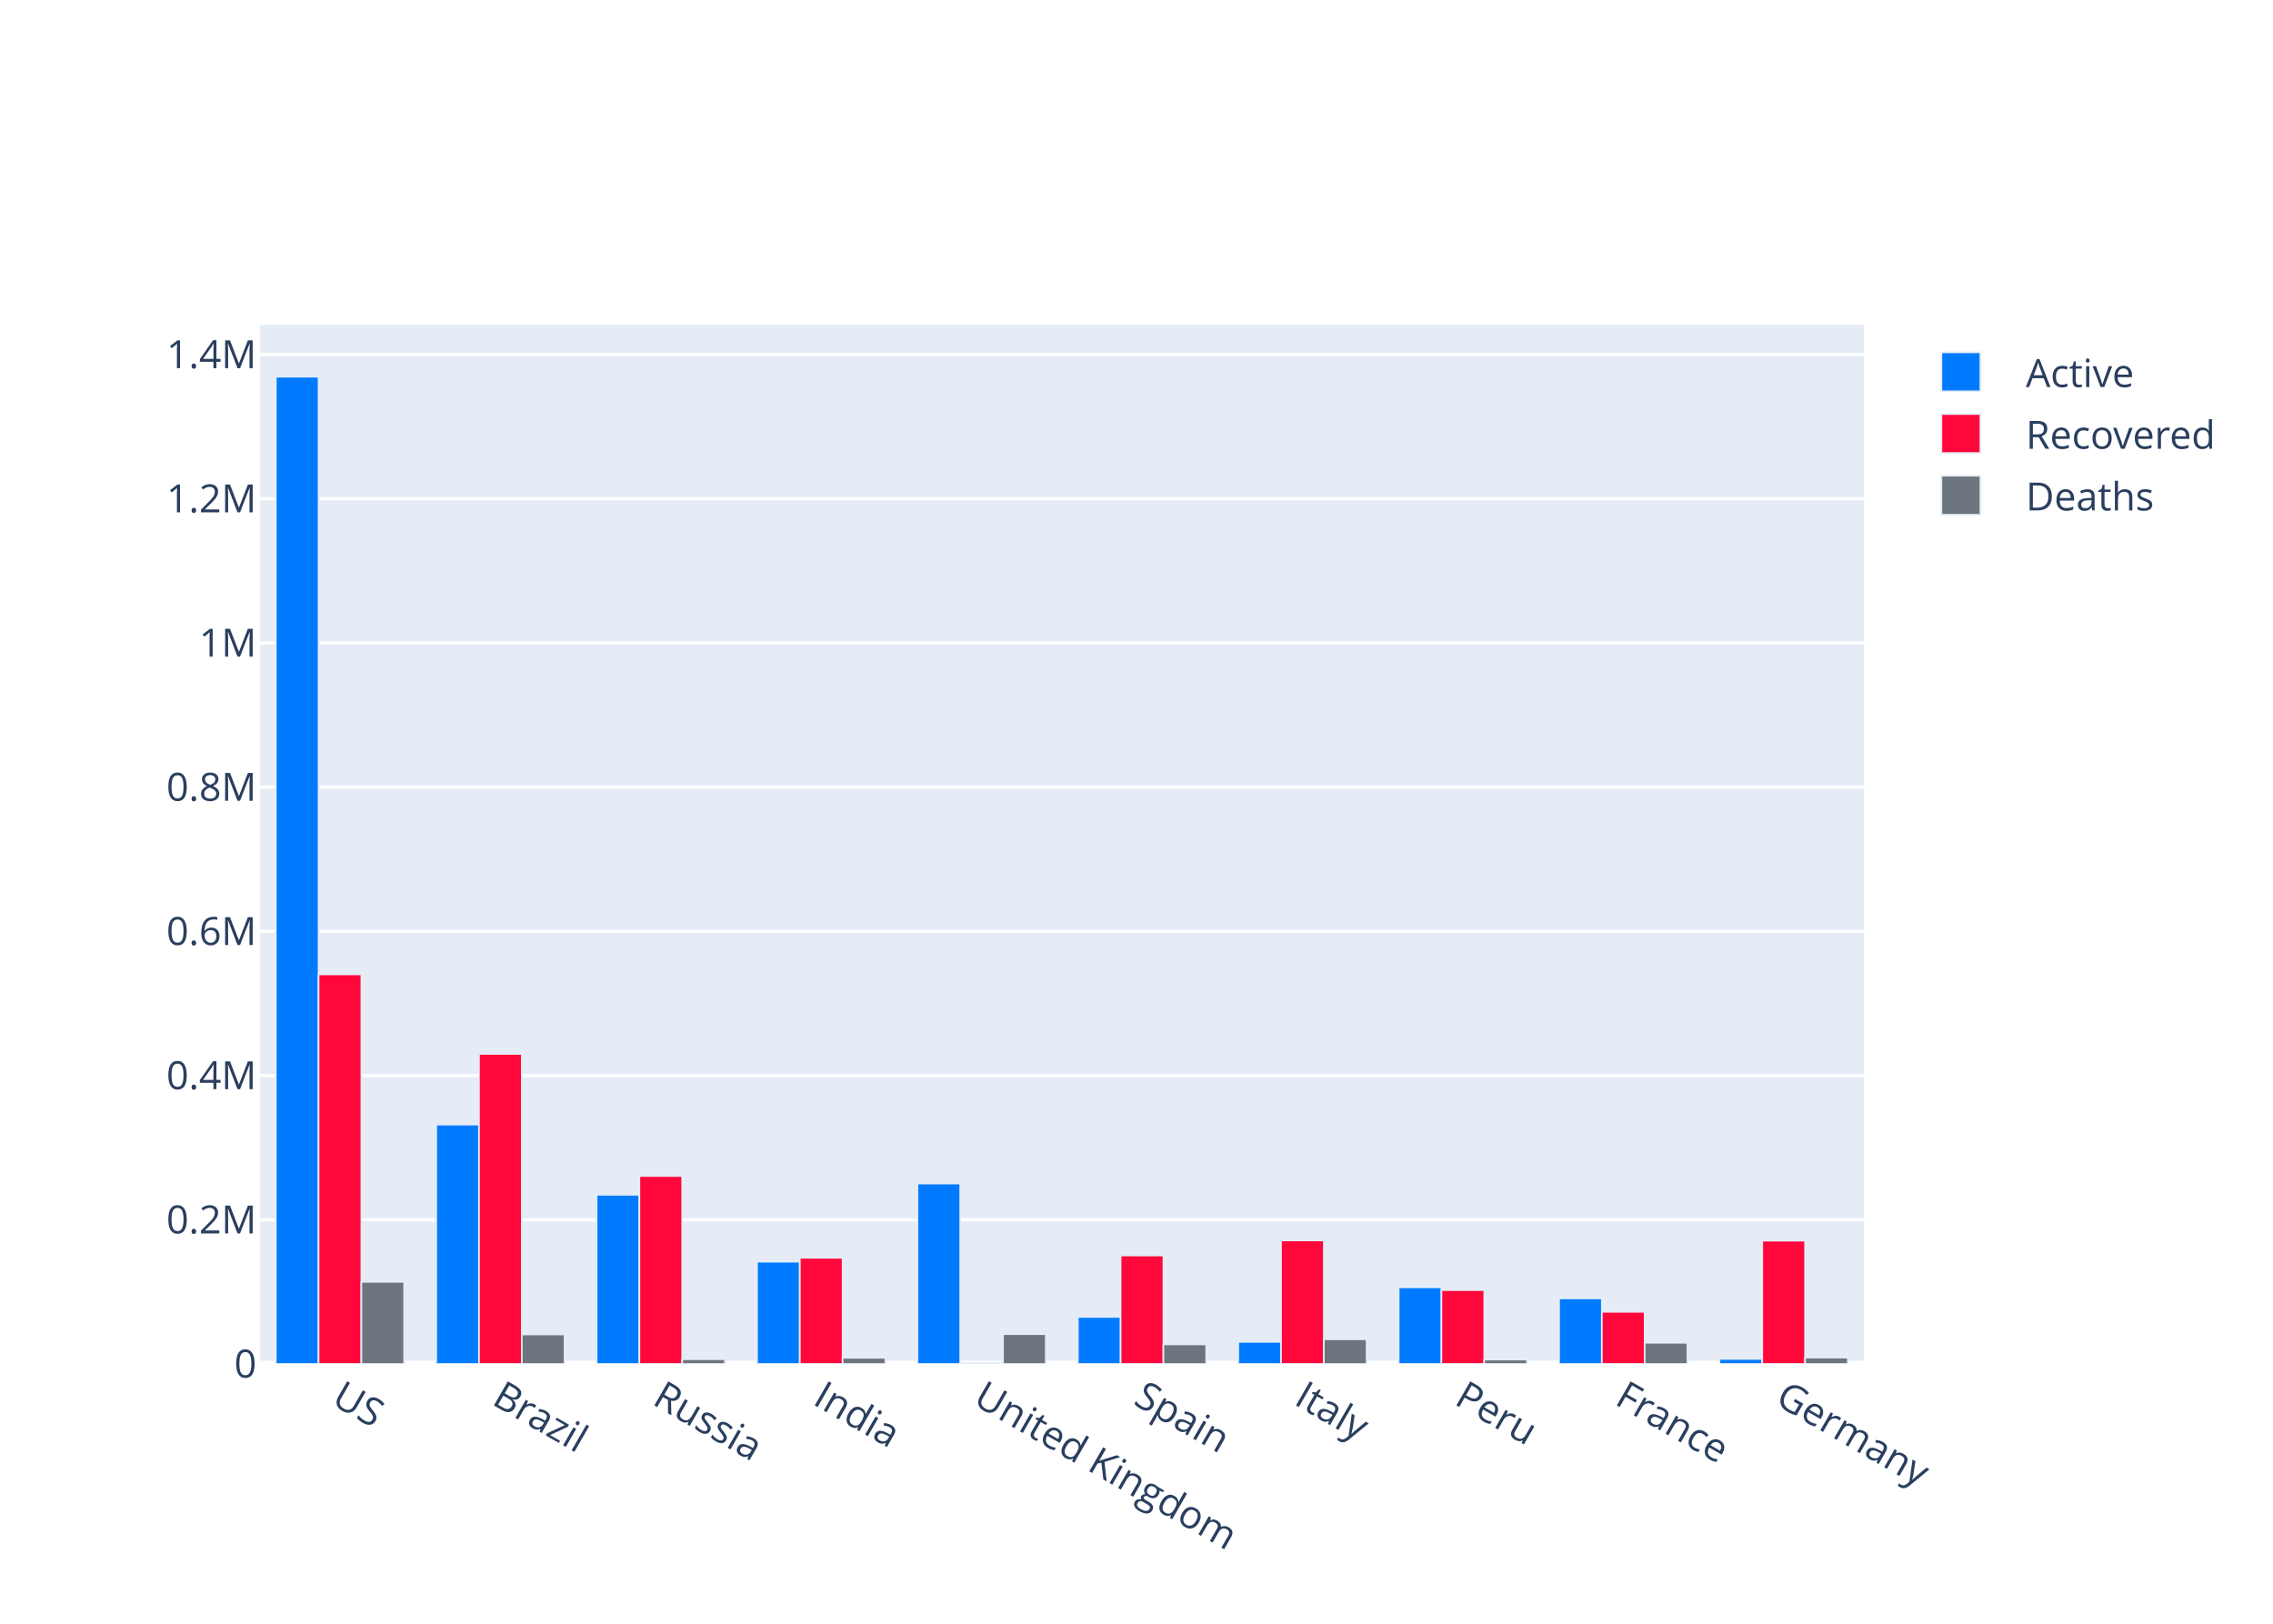
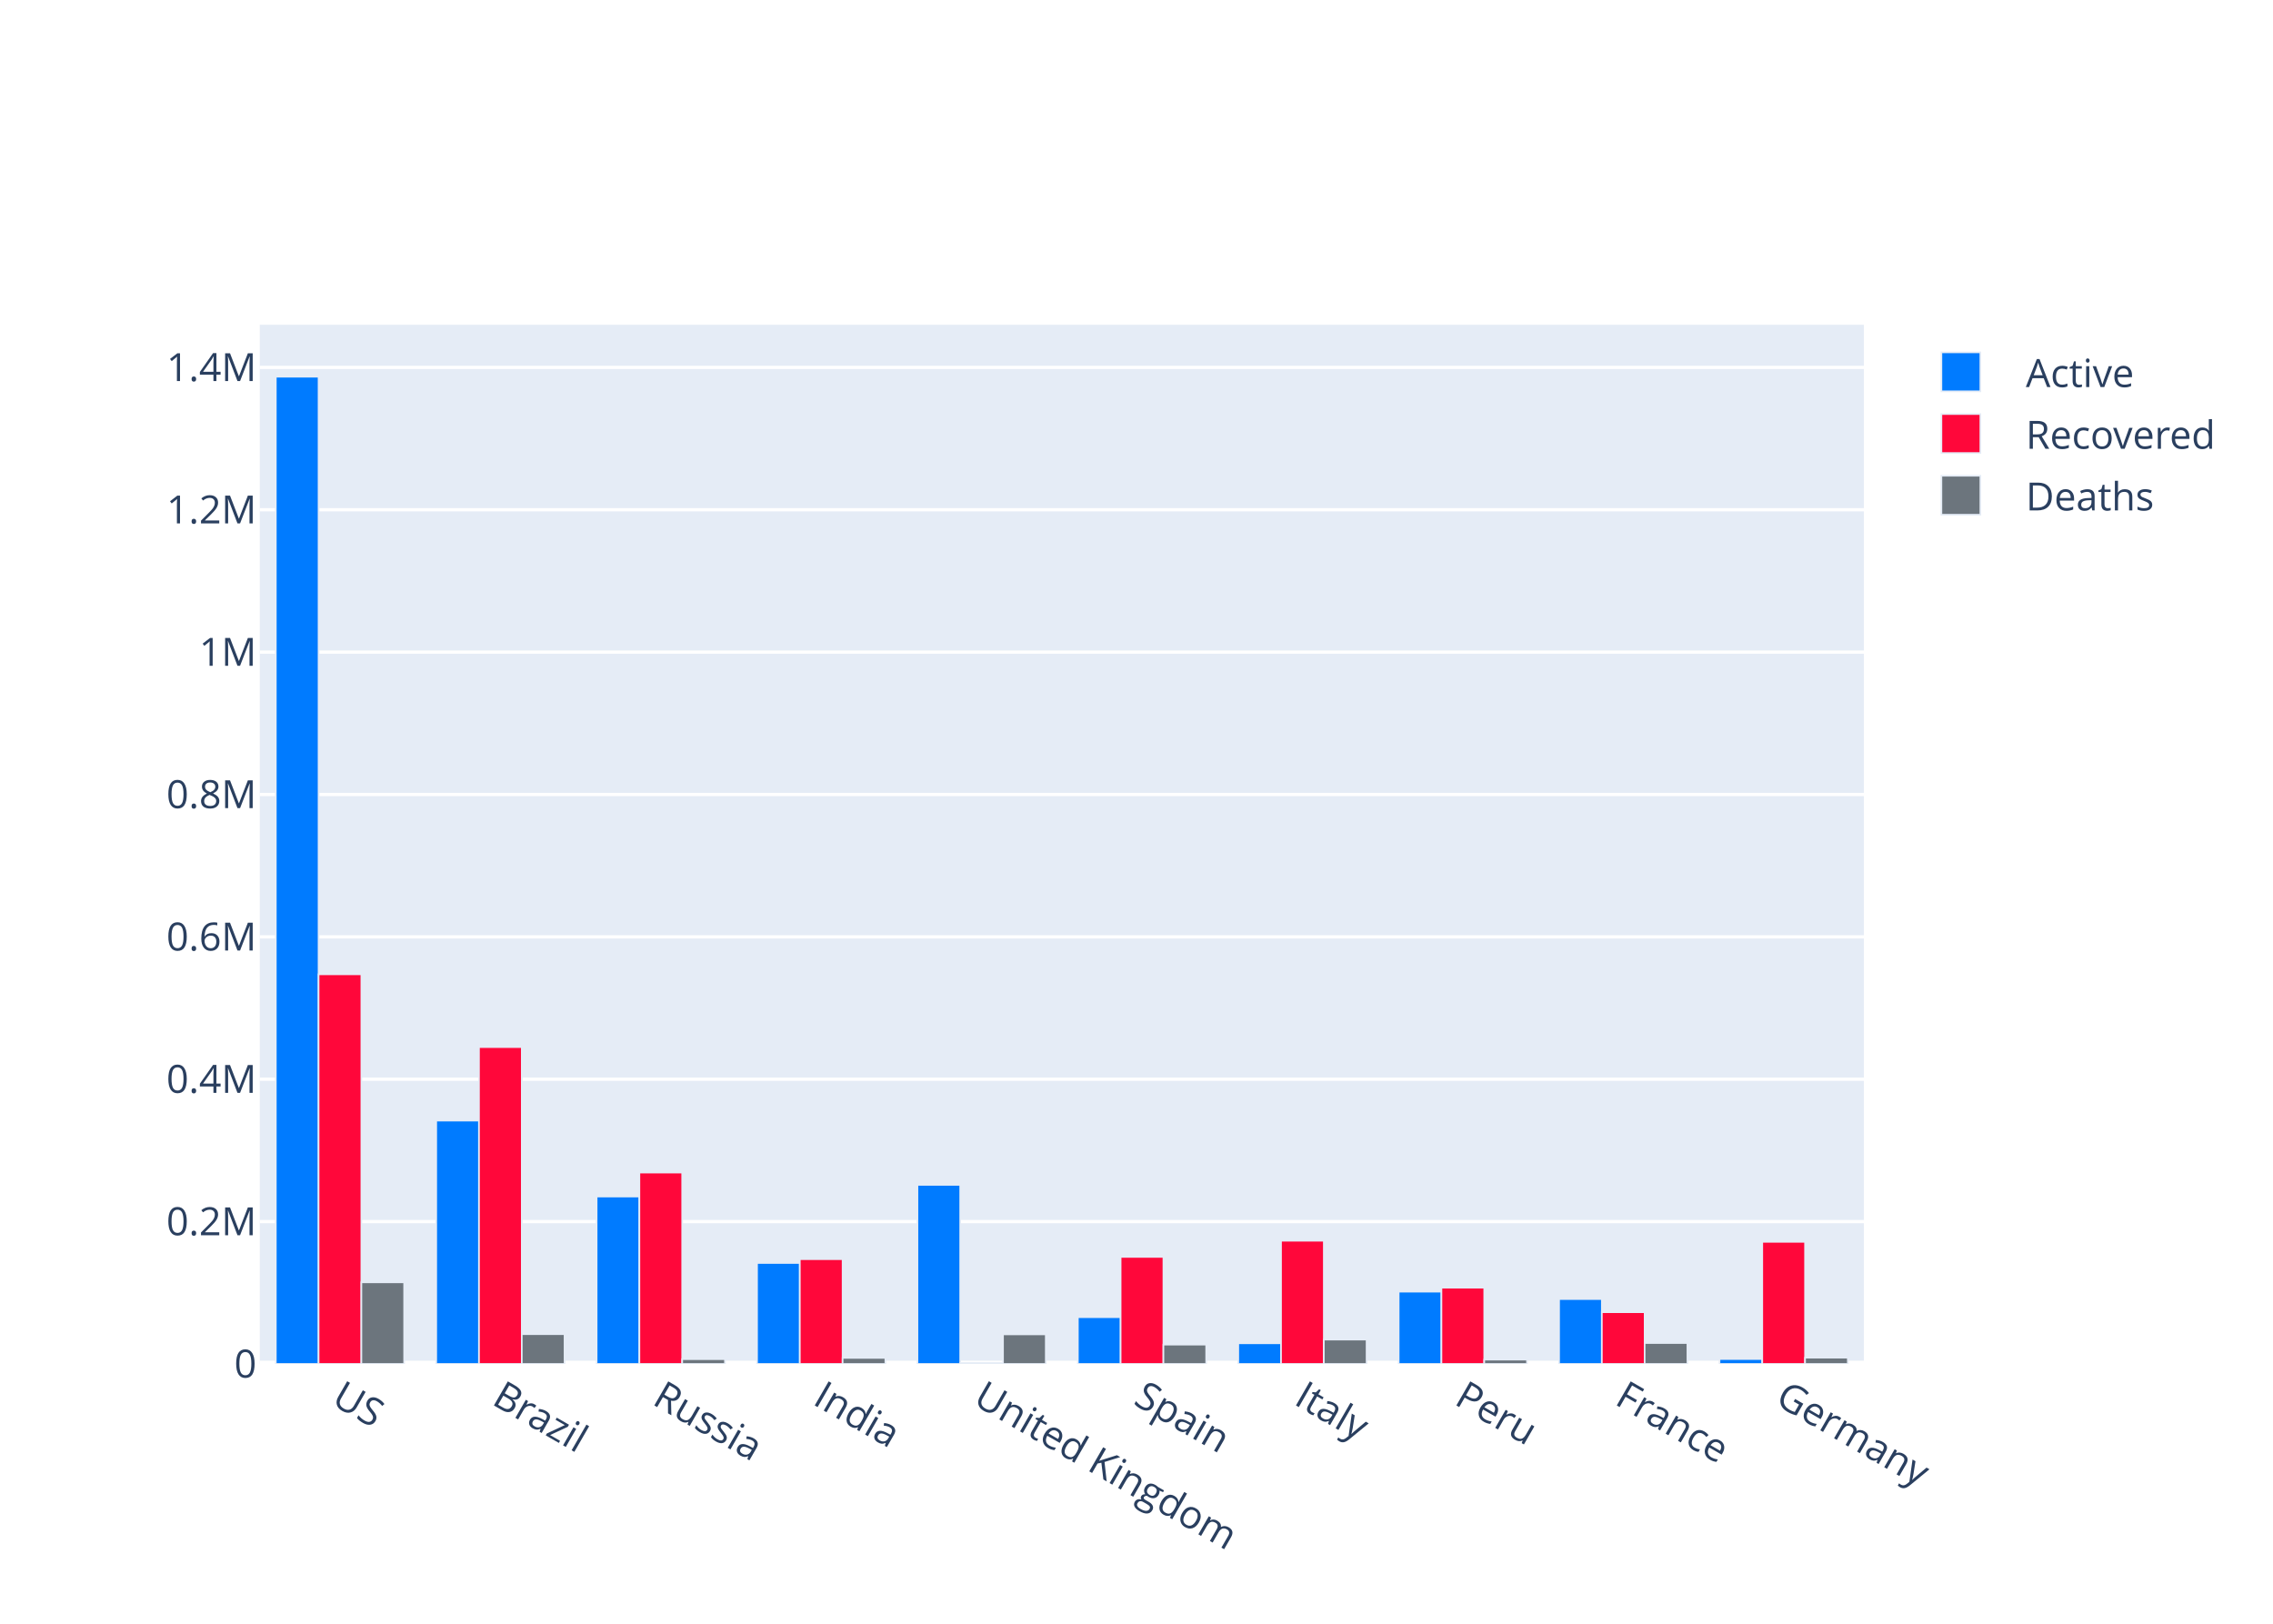
<svg xmlns="http://www.w3.org/2000/svg" class="main-svg" width="700" height="500" style="" viewBox="0 0 700 500">
  <rect x="0" y="0" width="700" height="500" style="fill: rgb(255, 255, 255); fill-opacity: 1;" />
-   <defs id="defs-3bc9f2">
+   <defs id="defs-b386c8">
    <g class="clips">
-       <clipPath id="clip3bc9f2xyplot" class="plotclip">
+       <clipPath id="clipb386c8xyplot" class="plotclip">
        <rect width="494" height="320" />
      </clipPath>
-       <clipPath class="axesclip" id="clip3bc9f2x">
+       <clipPath class="axesclip" id="clipb386c8x">
        <rect x="80" y="0" width="494" height="500" />
      </clipPath>
-       <clipPath class="axesclip" id="clip3bc9f2y">
+       <clipPath class="axesclip" id="clipb386c8y">
        <rect x="0" y="100" width="700" height="320" />
      </clipPath>
-       <clipPath class="axesclip" id="clip3bc9f2xy">
+       <clipPath class="axesclip" id="clipb386c8xy">
        <rect x="80" y="100" width="494" height="320" />
      </clipPath>
    </g>
    <g class="gradients" />
  </defs>
  <g class="bglayer">
    <rect class="bg" x="80" y="100" width="494" height="320" style="fill: rgb(229, 236, 246); fill-opacity: 1; stroke-width: 0;" />
  </g>
  <g class="layer-below">
    <g class="imagelayer" />
    <g class="shapelayer" />
  </g>
  <g class="cartesianlayer">
    <g class="subplot xy">
      <g class="layer-subplot">
        <g class="shapelayer" />
        <g class="imagelayer" />
      </g>
      <g class="gridlayer">
        <g class="x" />
        <g class="y">
-           <path class="ygrid crisp" transform="translate(0,375.6)" d="M80,0h494" style="stroke: rgb(255, 255, 255); stroke-opacity: 1; stroke-width: 1px;" />
-           <path class="ygrid crisp" transform="translate(0,331.19)" d="M80,0h494" style="stroke: rgb(255, 255, 255); stroke-opacity: 1; stroke-width: 1px;" />
-           <path class="ygrid crisp" transform="translate(0,286.79)" d="M80,0h494" style="stroke: rgb(255, 255, 255); stroke-opacity: 1; stroke-width: 1px;" />
-           <path class="ygrid crisp" transform="translate(0,242.38)" d="M80,0h494" style="stroke: rgb(255, 255, 255); stroke-opacity: 1; stroke-width: 1px;" />
-           <path class="ygrid crisp" transform="translate(0,197.98)" d="M80,0h494" style="stroke: rgb(255, 255, 255); stroke-opacity: 1; stroke-width: 1px;" />
-           <path class="ygrid crisp" transform="translate(0,153.57)" d="M80,0h494" style="stroke: rgb(255, 255, 255); stroke-opacity: 1; stroke-width: 1px;" />
-           <path class="ygrid crisp" transform="translate(0,109.17)" d="M80,0h494" style="stroke: rgb(255, 255, 255); stroke-opacity: 1; stroke-width: 1px;" />
+           <path class="ygrid crisp" transform="translate(0,376.16)" d="M80,0h494" style="stroke: rgb(255, 255, 255); stroke-opacity: 1; stroke-width: 1px;" />
+           <path class="ygrid crisp" transform="translate(0,332.32)" d="M80,0h494" style="stroke: rgb(255, 255, 255); stroke-opacity: 1; stroke-width: 1px;" />
+           <path class="ygrid crisp" transform="translate(0,288.49)" d="M80,0h494" style="stroke: rgb(255, 255, 255); stroke-opacity: 1; stroke-width: 1px;" />
+           <path class="ygrid crisp" transform="translate(0,244.65)" d="M80,0h494" style="stroke: rgb(255, 255, 255); stroke-opacity: 1; stroke-width: 1px;" />
+           <path class="ygrid crisp" transform="translate(0,200.81)" d="M80,0h494" style="stroke: rgb(255, 255, 255); stroke-opacity: 1; stroke-width: 1px;" />
+           <path class="ygrid crisp" transform="translate(0,156.97)" d="M80,0h494" style="stroke: rgb(255, 255, 255); stroke-opacity: 1; stroke-width: 1px;" />
+           <path class="ygrid crisp" transform="translate(0,113.14)" d="M80,0h494" style="stroke: rgb(255, 255, 255); stroke-opacity: 1; stroke-width: 1px;" />
        </g>
      </g>
      <g class="zerolinelayer">
        <path class="yzl zl crisp" transform="translate(0,420)" d="M80,0h494" style="stroke: rgb(255, 255, 255); stroke-opacity: 1; stroke-width: 2px;" />
      </g>
      <path class="xlines-below" />
      <path class="ylines-below" />
      <g class="overlines-below" />
      <g class="xaxislayer-below" />
      <g class="yaxislayer-below" />
      <g class="overaxes-below" />
-       <g class="plot" transform="translate(80, 100)" clip-path="url('#clip3bc9f2xyplot')">
+       <g class="plot" transform="translate(80, 100)" clip-path="url('#clipb386c8xyplot')">
        <g class="barlayer mlayer">
          <g class="trace bars" style="opacity: 1;">
            <g class="points">
              <g class="point">
                <path d="M4.94,320V16H18.11V320Z" style="vector-effect: non-scaling-stroke; opacity: 1; stroke-width: 0.5px; fill: rgb(0, 123, 255); fill-opacity: 1; stroke: rgb(229, 236, 246); stroke-opacity: 1;" />
              </g>
              <g class="point">
-                 <path d="M54.34,320V246.3H67.51V320Z" style="vector-effect: non-scaling-stroke; opacity: 1; stroke-width: 0.5px; fill: rgb(0, 123, 255); fill-opacity: 1; stroke: rgb(229, 236, 246); stroke-opacity: 1;" />
-               </g>
-               <g class="point">
-                 <path d="M103.74,320V267.91H116.91V320Z" style="vector-effect: non-scaling-stroke; opacity: 1; stroke-width: 0.5px; fill: rgb(0, 123, 255); fill-opacity: 1; stroke: rgb(229, 236, 246); stroke-opacity: 1;" />
-               </g>
-               <g class="point">
-                 <path d="M153.14,320V288.51H166.31V320Z" style="vector-effect: non-scaling-stroke; opacity: 1; stroke-width: 0.5px; fill: rgb(0, 123, 255); fill-opacity: 1; stroke: rgb(229, 236, 246); stroke-opacity: 1;" />
-               </g>
-               <g class="point">
-                 <path d="M202.54,320V264.45H215.71V320Z" style="vector-effect: non-scaling-stroke; opacity: 1; stroke-width: 0.5px; fill: rgb(0, 123, 255); fill-opacity: 1; stroke: rgb(229, 236, 246); stroke-opacity: 1;" />
-               </g>
-               <g class="point">
-                 <path d="M251.94,320V305.53H265.11V320Z" style="vector-effect: non-scaling-stroke; opacity: 1; stroke-width: 0.5px; fill: rgb(0, 123, 255); fill-opacity: 1; stroke: rgb(229, 236, 246); stroke-opacity: 1;" />
-               </g>
-               <g class="point">
-                 <path d="M301.34,320V313.2H314.51V320Z" style="vector-effect: non-scaling-stroke; opacity: 1; stroke-width: 0.5px; fill: rgb(0, 123, 255); fill-opacity: 1; stroke: rgb(229, 236, 246); stroke-opacity: 1;" />
-               </g>
-               <g class="point">
-                 <path d="M350.74,320V296.41H363.91V320Z" style="vector-effect: non-scaling-stroke; opacity: 1; stroke-width: 0.5px; fill: rgb(0, 123, 255); fill-opacity: 1; stroke: rgb(229, 236, 246); stroke-opacity: 1;" />
-               </g>
-               <g class="point">
-                 <path d="M400.14,320V299.82H413.31V320Z" style="vector-effect: non-scaling-stroke; opacity: 1; stroke-width: 0.5px; fill: rgb(0, 123, 255); fill-opacity: 1; stroke: rgb(229, 236, 246); stroke-opacity: 1;" />
-               </g>
-               <g class="point">
-                 <path d="M449.54,320V318.46H462.71V320Z" style="vector-effect: non-scaling-stroke; opacity: 1; stroke-width: 0.5px; fill: rgb(0, 123, 255); fill-opacity: 1; stroke: rgb(229, 236, 246); stroke-opacity: 1;" />
+                 <path d="M54.34,320V245.07H67.51V320Z" style="vector-effect: non-scaling-stroke; opacity: 1; stroke-width: 0.5px; fill: rgb(0, 123, 255); fill-opacity: 1; stroke: rgb(229, 236, 246); stroke-opacity: 1;" />
+               </g>
+               <g class="point">
+                 <path d="M103.74,320V268.45H116.91V320Z" style="vector-effect: non-scaling-stroke; opacity: 1; stroke-width: 0.5px; fill: rgb(0, 123, 255); fill-opacity: 1; stroke: rgb(229, 236, 246); stroke-opacity: 1;" />
+               </g>
+               <g class="point">
+                 <path d="M153.14,320V288.91H166.31V320Z" style="vector-effect: non-scaling-stroke; opacity: 1; stroke-width: 0.5px; fill: rgb(0, 123, 255); fill-opacity: 1; stroke: rgb(229, 236, 246); stroke-opacity: 1;" />
+               </g>
+               <g class="point">
+                 <path d="M202.54,320V264.86H215.71V320Z" style="vector-effect: non-scaling-stroke; opacity: 1; stroke-width: 0.5px; fill: rgb(0, 123, 255); fill-opacity: 1; stroke: rgb(229, 236, 246); stroke-opacity: 1;" />
+               </g>
+               <g class="point">
+                 <path d="M251.94,320V305.6H265.11V320Z" style="vector-effect: non-scaling-stroke; opacity: 1; stroke-width: 0.5px; fill: rgb(0, 123, 255); fill-opacity: 1; stroke: rgb(229, 236, 246); stroke-opacity: 1;" />
+               </g>
+               <g class="point">
+                 <path d="M301.34,320V313.64H314.51V320Z" style="vector-effect: non-scaling-stroke; opacity: 1; stroke-width: 0.5px; fill: rgb(0, 123, 255); fill-opacity: 1; stroke: rgb(229, 236, 246); stroke-opacity: 1;" />
+               </g>
+               <g class="point">
+                 <path d="M350.74,320V297.74H363.91V320Z" style="vector-effect: non-scaling-stroke; opacity: 1; stroke-width: 0.5px; fill: rgb(0, 123, 255); fill-opacity: 1; stroke: rgb(229, 236, 246); stroke-opacity: 1;" />
+               </g>
+               <g class="point">
+                 <path d="M400.14,320V300.02H413.31V320Z" style="vector-effect: non-scaling-stroke; opacity: 1; stroke-width: 0.5px; fill: rgb(0, 123, 255); fill-opacity: 1; stroke: rgb(229, 236, 246); stroke-opacity: 1;" />
+               </g>
+               <g class="point">
+                 <path d="M449.54,320V318.49H462.71V320Z" style="vector-effect: non-scaling-stroke; opacity: 1; stroke-width: 0.5px; fill: rgb(0, 123, 255); fill-opacity: 1; stroke: rgb(229, 236, 246); stroke-opacity: 1;" />
              </g>
            </g>
          </g>
          <g class="trace bars" style="opacity: 1;">
            <g class="points">
              <g class="point">
-                 <path d="M18.11,320V200.04H31.29V320Z" style="vector-effect: non-scaling-stroke; opacity: 1; stroke-width: 0.5px; fill: rgb(255, 7, 58); fill-opacity: 1; stroke: rgb(229, 236, 246); stroke-opacity: 1;" />
-               </g>
-               <g class="point">
-                 <path d="M67.51,320V224.54H80.69V320Z" style="vector-effect: non-scaling-stroke; opacity: 1; stroke-width: 0.5px; fill: rgb(255, 7, 58); fill-opacity: 1; stroke: rgb(229, 236, 246); stroke-opacity: 1;" />
-               </g>
-               <g class="point">
-                 <path d="M116.91,320V262.13H130.09V320Z" style="vector-effect: non-scaling-stroke; opacity: 1; stroke-width: 0.5px; fill: rgb(255, 7, 58); fill-opacity: 1; stroke: rgb(229, 236, 246); stroke-opacity: 1;" />
-               </g>
-               <g class="point">
-                 <path d="M166.31,320V287.32H179.49V320Z" style="vector-effect: non-scaling-stroke; opacity: 1; stroke-width: 0.5px; fill: rgb(255, 7, 58); fill-opacity: 1; stroke: rgb(229, 236, 246); stroke-opacity: 1;" />
+                 <path d="M18.11,320V200.02H31.29V320Z" style="vector-effect: non-scaling-stroke; opacity: 1; stroke-width: 0.5px; fill: rgb(255, 7, 58); fill-opacity: 1; stroke: rgb(229, 236, 246); stroke-opacity: 1;" />
+               </g>
+               <g class="point">
+                 <path d="M67.51,320V222.43H80.69V320Z" style="vector-effect: non-scaling-stroke; opacity: 1; stroke-width: 0.5px; fill: rgb(255, 7, 58); fill-opacity: 1; stroke: rgb(229, 236, 246); stroke-opacity: 1;" />
+               </g>
+               <g class="point">
+                 <path d="M116.91,320V261.07H130.09V320Z" style="vector-effect: non-scaling-stroke; opacity: 1; stroke-width: 0.5px; fill: rgb(255, 7, 58); fill-opacity: 1; stroke: rgb(229, 236, 246); stroke-opacity: 1;" />
+               </g>
+               <g class="point">
+                 <path d="M166.31,320V287.74H179.49V320Z" style="vector-effect: non-scaling-stroke; opacity: 1; stroke-width: 0.5px; fill: rgb(255, 7, 58); fill-opacity: 1; stroke: rgb(229, 236, 246); stroke-opacity: 1;" />
              </g>
              <g class="point">
                <path d="M215.71,320V319.72H228.89V320Z" style="vector-effect: non-scaling-stroke; opacity: 1; stroke-width: 0.5px; fill: rgb(255, 7, 58); fill-opacity: 1; stroke: rgb(229, 236, 246); stroke-opacity: 1;" />
              </g>
              <g class="point">
-                 <path d="M265.11,320V286.61H278.29V320Z" style="vector-effect: non-scaling-stroke; opacity: 1; stroke-width: 0.5px; fill: rgb(255, 7, 58); fill-opacity: 1; stroke: rgb(229, 236, 246); stroke-opacity: 1;" />
-               </g>
-               <g class="point">
-                 <path d="M314.51,320V281.96H327.69V320Z" style="vector-effect: non-scaling-stroke; opacity: 1; stroke-width: 0.5px; fill: rgb(255, 7, 58); fill-opacity: 1; stroke: rgb(229, 236, 246); stroke-opacity: 1;" />
-               </g>
-               <g class="point">
-                 <path d="M363.91,320V297.26H377.09V320Z" style="vector-effect: non-scaling-stroke; opacity: 1; stroke-width: 0.5px; fill: rgb(255, 7, 58); fill-opacity: 1; stroke: rgb(229, 236, 246); stroke-opacity: 1;" />
-               </g>
-               <g class="point">
-                 <path d="M413.31,320V303.95H426.49V320Z" style="vector-effect: non-scaling-stroke; opacity: 1; stroke-width: 0.5px; fill: rgb(255, 7, 58); fill-opacity: 1; stroke: rgb(229, 236, 246); stroke-opacity: 1;" />
-               </g>
-               <g class="point">
-                 <path d="M462.71,320V282.04H475.89V320Z" style="vector-effect: non-scaling-stroke; opacity: 1; stroke-width: 0.5px; fill: rgb(255, 7, 58); fill-opacity: 1; stroke: rgb(229, 236, 246); stroke-opacity: 1;" />
+                 <path d="M265.11,320V287.04H278.29V320Z" style="vector-effect: non-scaling-stroke; opacity: 1; stroke-width: 0.5px; fill: rgb(255, 7, 58); fill-opacity: 1; stroke: rgb(229, 236, 246); stroke-opacity: 1;" />
+               </g>
+               <g class="point">
+                 <path d="M314.51,320V282.06H327.69V320Z" style="vector-effect: non-scaling-stroke; opacity: 1; stroke-width: 0.5px; fill: rgb(255, 7, 58); fill-opacity: 1; stroke: rgb(229, 236, 246); stroke-opacity: 1;" />
+               </g>
+               <g class="point">
+                 <path d="M363.91,320V296.52H377.09V320Z" style="vector-effect: non-scaling-stroke; opacity: 1; stroke-width: 0.5px; fill: rgb(255, 7, 58); fill-opacity: 1; stroke: rgb(229, 236, 246); stroke-opacity: 1;" />
+               </g>
+               <g class="point">
+                 <path d="M413.31,320V304.07H426.49V320Z" style="vector-effect: non-scaling-stroke; opacity: 1; stroke-width: 0.5px; fill: rgb(255, 7, 58); fill-opacity: 1; stroke: rgb(229, 236, 246); stroke-opacity: 1;" />
+               </g>
+               <g class="point">
+                 <path d="M462.71,320V282.4H475.89V320Z" style="vector-effect: non-scaling-stroke; opacity: 1; stroke-width: 0.5px; fill: rgb(255, 7, 58); fill-opacity: 1; stroke: rgb(229, 236, 246); stroke-opacity: 1;" />
              </g>
            </g>
          </g>
          <g class="trace bars" style="opacity: 1;">
            <g class="points">
              <g class="point">
-                 <path d="M31.29,320V294.73H44.46V320Z" style="vector-effect: non-scaling-stroke; opacity: 1; stroke-width: 0.5px; fill: rgb(108, 117, 125); fill-opacity: 1; stroke: rgb(229, 236, 246); stroke-opacity: 1;" />
-               </g>
-               <g class="point">
-                 <path d="M80.69,320V310.92H93.86V320Z" style="vector-effect: non-scaling-stroke; opacity: 1; stroke-width: 0.5px; fill: rgb(108, 117, 125); fill-opacity: 1; stroke: rgb(229, 236, 246); stroke-opacity: 1;" />
-               </g>
-               <g class="point">
-                 <path d="M130.09,320V318.55H143.26V320Z" style="vector-effect: non-scaling-stroke; opacity: 1; stroke-width: 0.5px; fill: rgb(108, 117, 125); fill-opacity: 1; stroke: rgb(229, 236, 246); stroke-opacity: 1;" />
-               </g>
-               <g class="point">
-                 <path d="M179.49,320V318.11H192.66V320Z" style="vector-effect: non-scaling-stroke; opacity: 1; stroke-width: 0.5px; fill: rgb(108, 117, 125); fill-opacity: 1; stroke: rgb(229, 236, 246); stroke-opacity: 1;" />
-               </g>
-               <g class="point">
-                 <path d="M228.89,320V310.82H242.06V320Z" style="vector-effect: non-scaling-stroke; opacity: 1; stroke-width: 0.5px; fill: rgb(108, 117, 125); fill-opacity: 1; stroke: rgb(229, 236, 246); stroke-opacity: 1;" />
-               </g>
-               <g class="point">
-                 <path d="M278.29,320V313.98H291.46V320Z" style="vector-effect: non-scaling-stroke; opacity: 1; stroke-width: 0.5px; fill: rgb(108, 117, 125); fill-opacity: 1; stroke: rgb(229, 236, 246); stroke-opacity: 1;" />
-               </g>
-               <g class="point">
-                 <path d="M327.69,320V312.41H340.86V320Z" style="vector-effect: non-scaling-stroke; opacity: 1; stroke-width: 0.5px; fill: rgb(108, 117, 125); fill-opacity: 1; stroke: rgb(229, 236, 246); stroke-opacity: 1;" />
-               </g>
-               <g class="point">
-                 <path d="M377.09,320V318.65H390.26V320Z" style="vector-effect: non-scaling-stroke; opacity: 1; stroke-width: 0.5px; fill: rgb(108, 117, 125); fill-opacity: 1; stroke: rgb(229, 236, 246); stroke-opacity: 1;" />
-               </g>
-               <g class="point">
-                 <path d="M426.49,320V313.48H439.66V320Z" style="vector-effect: non-scaling-stroke; opacity: 1; stroke-width: 0.5px; fill: rgb(108, 117, 125); fill-opacity: 1; stroke: rgb(229, 236, 246); stroke-opacity: 1;" />
-               </g>
-               <g class="point">
-                 <path d="M475.89,320V318.05H489.06V320Z" style="vector-effect: non-scaling-stroke; opacity: 1; stroke-width: 0.5px; fill: rgb(108, 117, 125); fill-opacity: 1; stroke: rgb(229, 236, 246); stroke-opacity: 1;" />
+                 <path d="M31.29,320V294.87H44.46V320Z" style="vector-effect: non-scaling-stroke; opacity: 1; stroke-width: 0.5px; fill: rgb(108, 117, 125); fill-opacity: 1; stroke: rgb(229, 236, 246); stroke-opacity: 1;" />
+               </g>
+               <g class="point">
+                 <path d="M80.69,320V310.83H93.86V320Z" style="vector-effect: non-scaling-stroke; opacity: 1; stroke-width: 0.5px; fill: rgb(108, 117, 125); fill-opacity: 1; stroke: rgb(229, 236, 246); stroke-opacity: 1;" />
+               </g>
+               <g class="point">
+                 <path d="M130.09,320V318.53H143.26V320Z" style="vector-effect: non-scaling-stroke; opacity: 1; stroke-width: 0.5px; fill: rgb(108, 117, 125); fill-opacity: 1; stroke: rgb(229, 236, 246); stroke-opacity: 1;" />
+               </g>
+               <g class="point">
+                 <path d="M179.49,320V318.14H192.66V320Z" style="vector-effect: non-scaling-stroke; opacity: 1; stroke-width: 0.5px; fill: rgb(108, 117, 125); fill-opacity: 1; stroke: rgb(229, 236, 246); stroke-opacity: 1;" />
+               </g>
+               <g class="point">
+                 <path d="M228.89,320V310.89H242.06V320Z" style="vector-effect: non-scaling-stroke; opacity: 1; stroke-width: 0.5px; fill: rgb(108, 117, 125); fill-opacity: 1; stroke: rgb(229, 236, 246); stroke-opacity: 1;" />
+               </g>
+               <g class="point">
+                 <path d="M278.29,320V314.05H291.46V320Z" style="vector-effect: non-scaling-stroke; opacity: 1; stroke-width: 0.5px; fill: rgb(108, 117, 125); fill-opacity: 1; stroke: rgb(229, 236, 246); stroke-opacity: 1;" />
+               </g>
+               <g class="point">
+                 <path d="M327.69,320V312.5H340.86V320Z" style="vector-effect: non-scaling-stroke; opacity: 1; stroke-width: 0.5px; fill: rgb(108, 117, 125); fill-opacity: 1; stroke: rgb(229, 236, 246); stroke-opacity: 1;" />
+               </g>
+               <g class="point">
+                 <path d="M377.09,320V318.67H390.26V320Z" style="vector-effect: non-scaling-stroke; opacity: 1; stroke-width: 0.5px; fill: rgb(108, 117, 125); fill-opacity: 1; stroke: rgb(229, 236, 246); stroke-opacity: 1;" />
+               </g>
+               <g class="point">
+                 <path d="M426.49,320V313.56H439.66V320Z" style="vector-effect: non-scaling-stroke; opacity: 1; stroke-width: 0.5px; fill: rgb(108, 117, 125); fill-opacity: 1; stroke: rgb(229, 236, 246); stroke-opacity: 1;" />
+               </g>
+               <g class="point">
+                 <path d="M475.89,320V318.07H489.06V320Z" style="vector-effect: non-scaling-stroke; opacity: 1; stroke-width: 0.5px; fill: rgb(108, 117, 125); fill-opacity: 1; stroke: rgb(229, 236, 246); stroke-opacity: 1;" />
              </g>
            </g>
          </g>
        </g>
      </g>
      <g class="overplot" />
      <path class="xlines-above crisp" d="M0,0" style="fill: none;" />
      <path class="ylines-above crisp" d="M0,0" style="fill: none;" />
      <g class="overlines-above" />
      <g class="xaxislayer-above">
        <g class="xtick">
          <text text-anchor="start" x="0" y="433" transform="translate(104.7,0) rotate(30,0,427)" style="font-family: 'Open Sans', verdana, arial, sans-serif; font-size: 12px; fill: rgb(42, 63, 95); fill-opacity: 1; white-space: pre;">US</text>
        </g>
        <g class="xtick">
          <text text-anchor="start" x="0" y="433" transform="translate(154.1,0) rotate(30,0,427)" style="font-family: 'Open Sans', verdana, arial, sans-serif; font-size: 12px; fill: rgb(42, 63, 95); fill-opacity: 1; white-space: pre;">Brazil</text>
        </g>
        <g class="xtick">
          <text text-anchor="start" x="0" y="433" transform="translate(203.5,0) rotate(30,0,427)" style="font-family: 'Open Sans', verdana, arial, sans-serif; font-size: 12px; fill: rgb(42, 63, 95); fill-opacity: 1; white-space: pre;">Russia</text>
        </g>
        <g class="xtick">
          <text text-anchor="start" x="0" y="433" transform="translate(252.9,0) rotate(30,0,427)" style="font-family: 'Open Sans', verdana, arial, sans-serif; font-size: 12px; fill: rgb(42, 63, 95); fill-opacity: 1; white-space: pre;">India</text>
        </g>
        <g class="xtick">
          <text text-anchor="start" x="0" y="433" transform="translate(302.3,0) rotate(30,0,427)" style="font-family: 'Open Sans', verdana, arial, sans-serif; font-size: 12px; fill: rgb(42, 63, 95); fill-opacity: 1; white-space: pre;">United Kingdom</text>
        </g>
        <g class="xtick">
          <text text-anchor="start" x="0" y="433" transform="translate(351.7,0) rotate(30,0,427)" style="font-family: 'Open Sans', verdana, arial, sans-serif; font-size: 12px; fill: rgb(42, 63, 95); fill-opacity: 1; white-space: pre;">Spain</text>
        </g>
        <g class="xtick">
          <text text-anchor="start" x="0" y="433" transform="translate(401.1,0) rotate(30,0,427)" style="font-family: 'Open Sans', verdana, arial, sans-serif; font-size: 12px; fill: rgb(42, 63, 95); fill-opacity: 1; white-space: pre;">Italy</text>
        </g>
        <g class="xtick">
          <text text-anchor="start" x="0" y="433" transform="translate(450.5,0) rotate(30,0,427)" style="font-family: 'Open Sans', verdana, arial, sans-serif; font-size: 12px; fill: rgb(42, 63, 95); fill-opacity: 1; white-space: pre;">Peru</text>
        </g>
        <g class="xtick">
          <text text-anchor="start" x="0" y="433" transform="translate(499.9,0) rotate(30,0,427)" style="font-family: 'Open Sans', verdana, arial, sans-serif; font-size: 12px; fill: rgb(42, 63, 95); fill-opacity: 1; white-space: pre;">France</text>
        </g>
        <g class="xtick">
          <text text-anchor="start" x="0" y="433" transform="translate(549.3,0) rotate(30,0,427)" style="font-family: 'Open Sans', verdana, arial, sans-serif; font-size: 12px; fill: rgb(42, 63, 95); fill-opacity: 1; white-space: pre;">Germany</text>
        </g>
      </g>
      <g class="yaxislayer-above">
        <g class="ytick">
          <text text-anchor="end" x="79" y="4.2" transform="translate(0,420)" style="font-family: 'Open Sans', verdana, arial, sans-serif; font-size: 12px; fill: rgb(42, 63, 95); fill-opacity: 1; white-space: pre;">0</text>
        </g>
        <g class="ytick">
-           <text text-anchor="end" x="79" y="4.2" transform="translate(0,375.6)" style="font-family: 'Open Sans', verdana, arial, sans-serif; font-size: 12px; fill: rgb(42, 63, 95); fill-opacity: 1; white-space: pre;">0.2M</text>
-         </g>
-         <g class="ytick">
-           <text text-anchor="end" x="79" y="4.2" transform="translate(0,331.19)" style="font-family: 'Open Sans', verdana, arial, sans-serif; font-size: 12px; fill: rgb(42, 63, 95); fill-opacity: 1; white-space: pre;">0.4M</text>
-         </g>
-         <g class="ytick">
-           <text text-anchor="end" x="79" y="4.2" transform="translate(0,286.79)" style="font-family: 'Open Sans', verdana, arial, sans-serif; font-size: 12px; fill: rgb(42, 63, 95); fill-opacity: 1; white-space: pre;">0.6M</text>
-         </g>
-         <g class="ytick">
-           <text text-anchor="end" x="79" y="4.2" transform="translate(0,242.38)" style="font-family: 'Open Sans', verdana, arial, sans-serif; font-size: 12px; fill: rgb(42, 63, 95); fill-opacity: 1; white-space: pre;">0.8M</text>
-         </g>
-         <g class="ytick">
-           <text text-anchor="end" x="79" y="4.2" transform="translate(0,197.98)" style="font-family: 'Open Sans', verdana, arial, sans-serif; font-size: 12px; fill: rgb(42, 63, 95); fill-opacity: 1; white-space: pre;">1M</text>
-         </g>
-         <g class="ytick">
-           <text text-anchor="end" x="79" y="4.2" transform="translate(0,153.57)" style="font-family: 'Open Sans', verdana, arial, sans-serif; font-size: 12px; fill: rgb(42, 63, 95); fill-opacity: 1; white-space: pre;">1.2M</text>
-         </g>
-         <g class="ytick">
-           <text text-anchor="end" x="79" y="4.2" transform="translate(0,109.17)" style="font-family: 'Open Sans', verdana, arial, sans-serif; font-size: 12px; fill: rgb(42, 63, 95); fill-opacity: 1; white-space: pre;">1.4M</text>
+           <text text-anchor="end" x="79" y="4.2" transform="translate(0,376.16)" style="font-family: 'Open Sans', verdana, arial, sans-serif; font-size: 12px; fill: rgb(42, 63, 95); fill-opacity: 1; white-space: pre;">0.2M</text>
+         </g>
+         <g class="ytick">
+           <text text-anchor="end" x="79" y="4.2" transform="translate(0,332.32)" style="font-family: 'Open Sans', verdana, arial, sans-serif; font-size: 12px; fill: rgb(42, 63, 95); fill-opacity: 1; white-space: pre;">0.4M</text>
+         </g>
+         <g class="ytick">
+           <text text-anchor="end" x="79" y="4.2" transform="translate(0,288.49)" style="font-family: 'Open Sans', verdana, arial, sans-serif; font-size: 12px; fill: rgb(42, 63, 95); fill-opacity: 1; white-space: pre;">0.6M</text>
+         </g>
+         <g class="ytick">
+           <text text-anchor="end" x="79" y="4.2" transform="translate(0,244.65)" style="font-family: 'Open Sans', verdana, arial, sans-serif; font-size: 12px; fill: rgb(42, 63, 95); fill-opacity: 1; white-space: pre;">0.8M</text>
+         </g>
+         <g class="ytick">
+           <text text-anchor="end" x="79" y="4.2" transform="translate(0,200.81)" style="font-family: 'Open Sans', verdana, arial, sans-serif; font-size: 12px; fill: rgb(42, 63, 95); fill-opacity: 1; white-space: pre;">1M</text>
+         </g>
+         <g class="ytick">
+           <text text-anchor="end" x="79" y="4.2" transform="translate(0,156.97)" style="font-family: 'Open Sans', verdana, arial, sans-serif; font-size: 12px; fill: rgb(42, 63, 95); fill-opacity: 1; white-space: pre;">1.2M</text>
+         </g>
+         <g class="ytick">
+           <text text-anchor="end" x="79" y="4.2" transform="translate(0,113.14)" style="font-family: 'Open Sans', verdana, arial, sans-serif; font-size: 12px; fill: rgb(42, 63, 95); fill-opacity: 1; white-space: pre;">1.4M</text>
        </g>
      </g>
      <g class="overaxes-above" />
    </g>
  </g>
  <g class="polarlayer" />
  <g class="ternarylayer" />
  <g class="geolayer" />
  <g class="funnelarealayer" />
  <g class="pielayer" />
  <g class="treemaplayer" />
  <g class="sunburstlayer" />
  <g class="glimages" />
-   <defs id="topdefs-3bc9f2">
+   <defs id="topdefs-b386c8">
    <g class="clips" />
-     <clipPath id="legend3bc9f2">
+     <clipPath id="legendb386c8">
      <rect width="104" height="67" x="0" y="0" />
    </clipPath>
  </defs>
  <g class="layer-above">
    <g class="imagelayer" />
    <g class="shapelayer" />
  </g>
  <g class="infolayer">
    <g class="legend" pointer-events="all" transform="translate(583.88, 100)">
      <rect class="bg" shape-rendering="crispEdges" width="104" height="67" x="0" y="0" style="stroke: rgb(68, 68, 68); stroke-opacity: 1; fill: rgb(255, 255, 255); fill-opacity: 1; stroke-width: 0px;" />
-       <g class="scrollbox" transform="translate(0, 0)" clip-path="url('#legend3bc9f2')">
+       <g class="scrollbox" transform="translate(0, 0)" clip-path="url('#legendb386c8')">
        <g class="groups">
          <g class="traces" transform="translate(0, 14.5)" style="opacity: 1;">
            <text class="legendtext user-select-none" text-anchor="start" x="40" y="4.68" style="font-family: 'Open Sans', verdana, arial, sans-serif; font-size: 12px; fill: rgb(42, 63, 95); fill-opacity: 1; white-space: pre;">Active</text>
            <g class="layers" style="opacity: 1;">
              <g class="legendfill" />
              <g class="legendlines" />
              <g class="legendsymbols">
                <g class="legendpoints">
                  <path class="legendundefined" d="M6,6H-6V-6H6Z" transform="translate(20,0)" style="stroke-width: 0.5px; fill: rgb(0, 123, 255); fill-opacity: 1; stroke: rgb(229, 236, 246); stroke-opacity: 1;" />
                </g>
              </g>
            </g>
            <rect class="legendtoggle" pointer-events="all" x="0" y="-9.5" width="98.031" height="19" style="cursor: pointer; fill: rgb(0, 0, 0); fill-opacity: 0;" />
          </g>
          <g class="traces" transform="translate(0, 33.5)" style="opacity: 1;">
            <text class="legendtext user-select-none" text-anchor="start" x="40" y="4.68" style="font-family: 'Open Sans', verdana, arial, sans-serif; font-size: 12px; fill: rgb(42, 63, 95); fill-opacity: 1; white-space: pre;">Recovered</text>
            <g class="layers" style="opacity: 1;">
              <g class="legendfill" />
              <g class="legendlines" />
              <g class="legendsymbols">
                <g class="legendpoints">
                  <path class="legendundefined" d="M6,6H-6V-6H6Z" transform="translate(20,0)" style="stroke-width: 0.5px; fill: rgb(255, 7, 58); fill-opacity: 1; stroke: rgb(229, 236, 246); stroke-opacity: 1;" />
                </g>
              </g>
            </g>
            <rect class="legendtoggle" pointer-events="all" x="0" y="-9.5" width="98.031" height="19" style="cursor: pointer; fill: rgb(0, 0, 0); fill-opacity: 0;" />
          </g>
          <g class="traces" transform="translate(0, 52.5)" style="opacity: 1;">
            <text class="legendtext user-select-none" text-anchor="start" x="40" y="4.68" style="font-family: 'Open Sans', verdana, arial, sans-serif; font-size: 12px; fill: rgb(42, 63, 95); fill-opacity: 1; white-space: pre;">Deaths</text>
            <g class="layers" style="opacity: 1;">
              <g class="legendfill" />
              <g class="legendlines" />
              <g class="legendsymbols">
                <g class="legendpoints">
                  <path class="legendundefined" d="M6,6H-6V-6H6Z" transform="translate(20,0)" style="stroke-width: 0.5px; fill: rgb(108, 117, 125); fill-opacity: 1; stroke: rgb(229, 236, 246); stroke-opacity: 1;" />
                </g>
              </g>
            </g>
            <rect class="legendtoggle" pointer-events="all" x="0" y="-9.5" width="98.031" height="19" style="cursor: pointer; fill: rgb(0, 0, 0); fill-opacity: 0;" />
          </g>
        </g>
      </g>
      <rect class="scrollbar" rx="20" ry="3" width="0" height="0" x="0" y="0" style="fill: rgb(128, 139, 164); fill-opacity: 1;" />
    </g>
    <g class="g-gtitle" />
    <g class="g-xtitle" />
    <g class="g-ytitle" />
  </g>
</svg>
